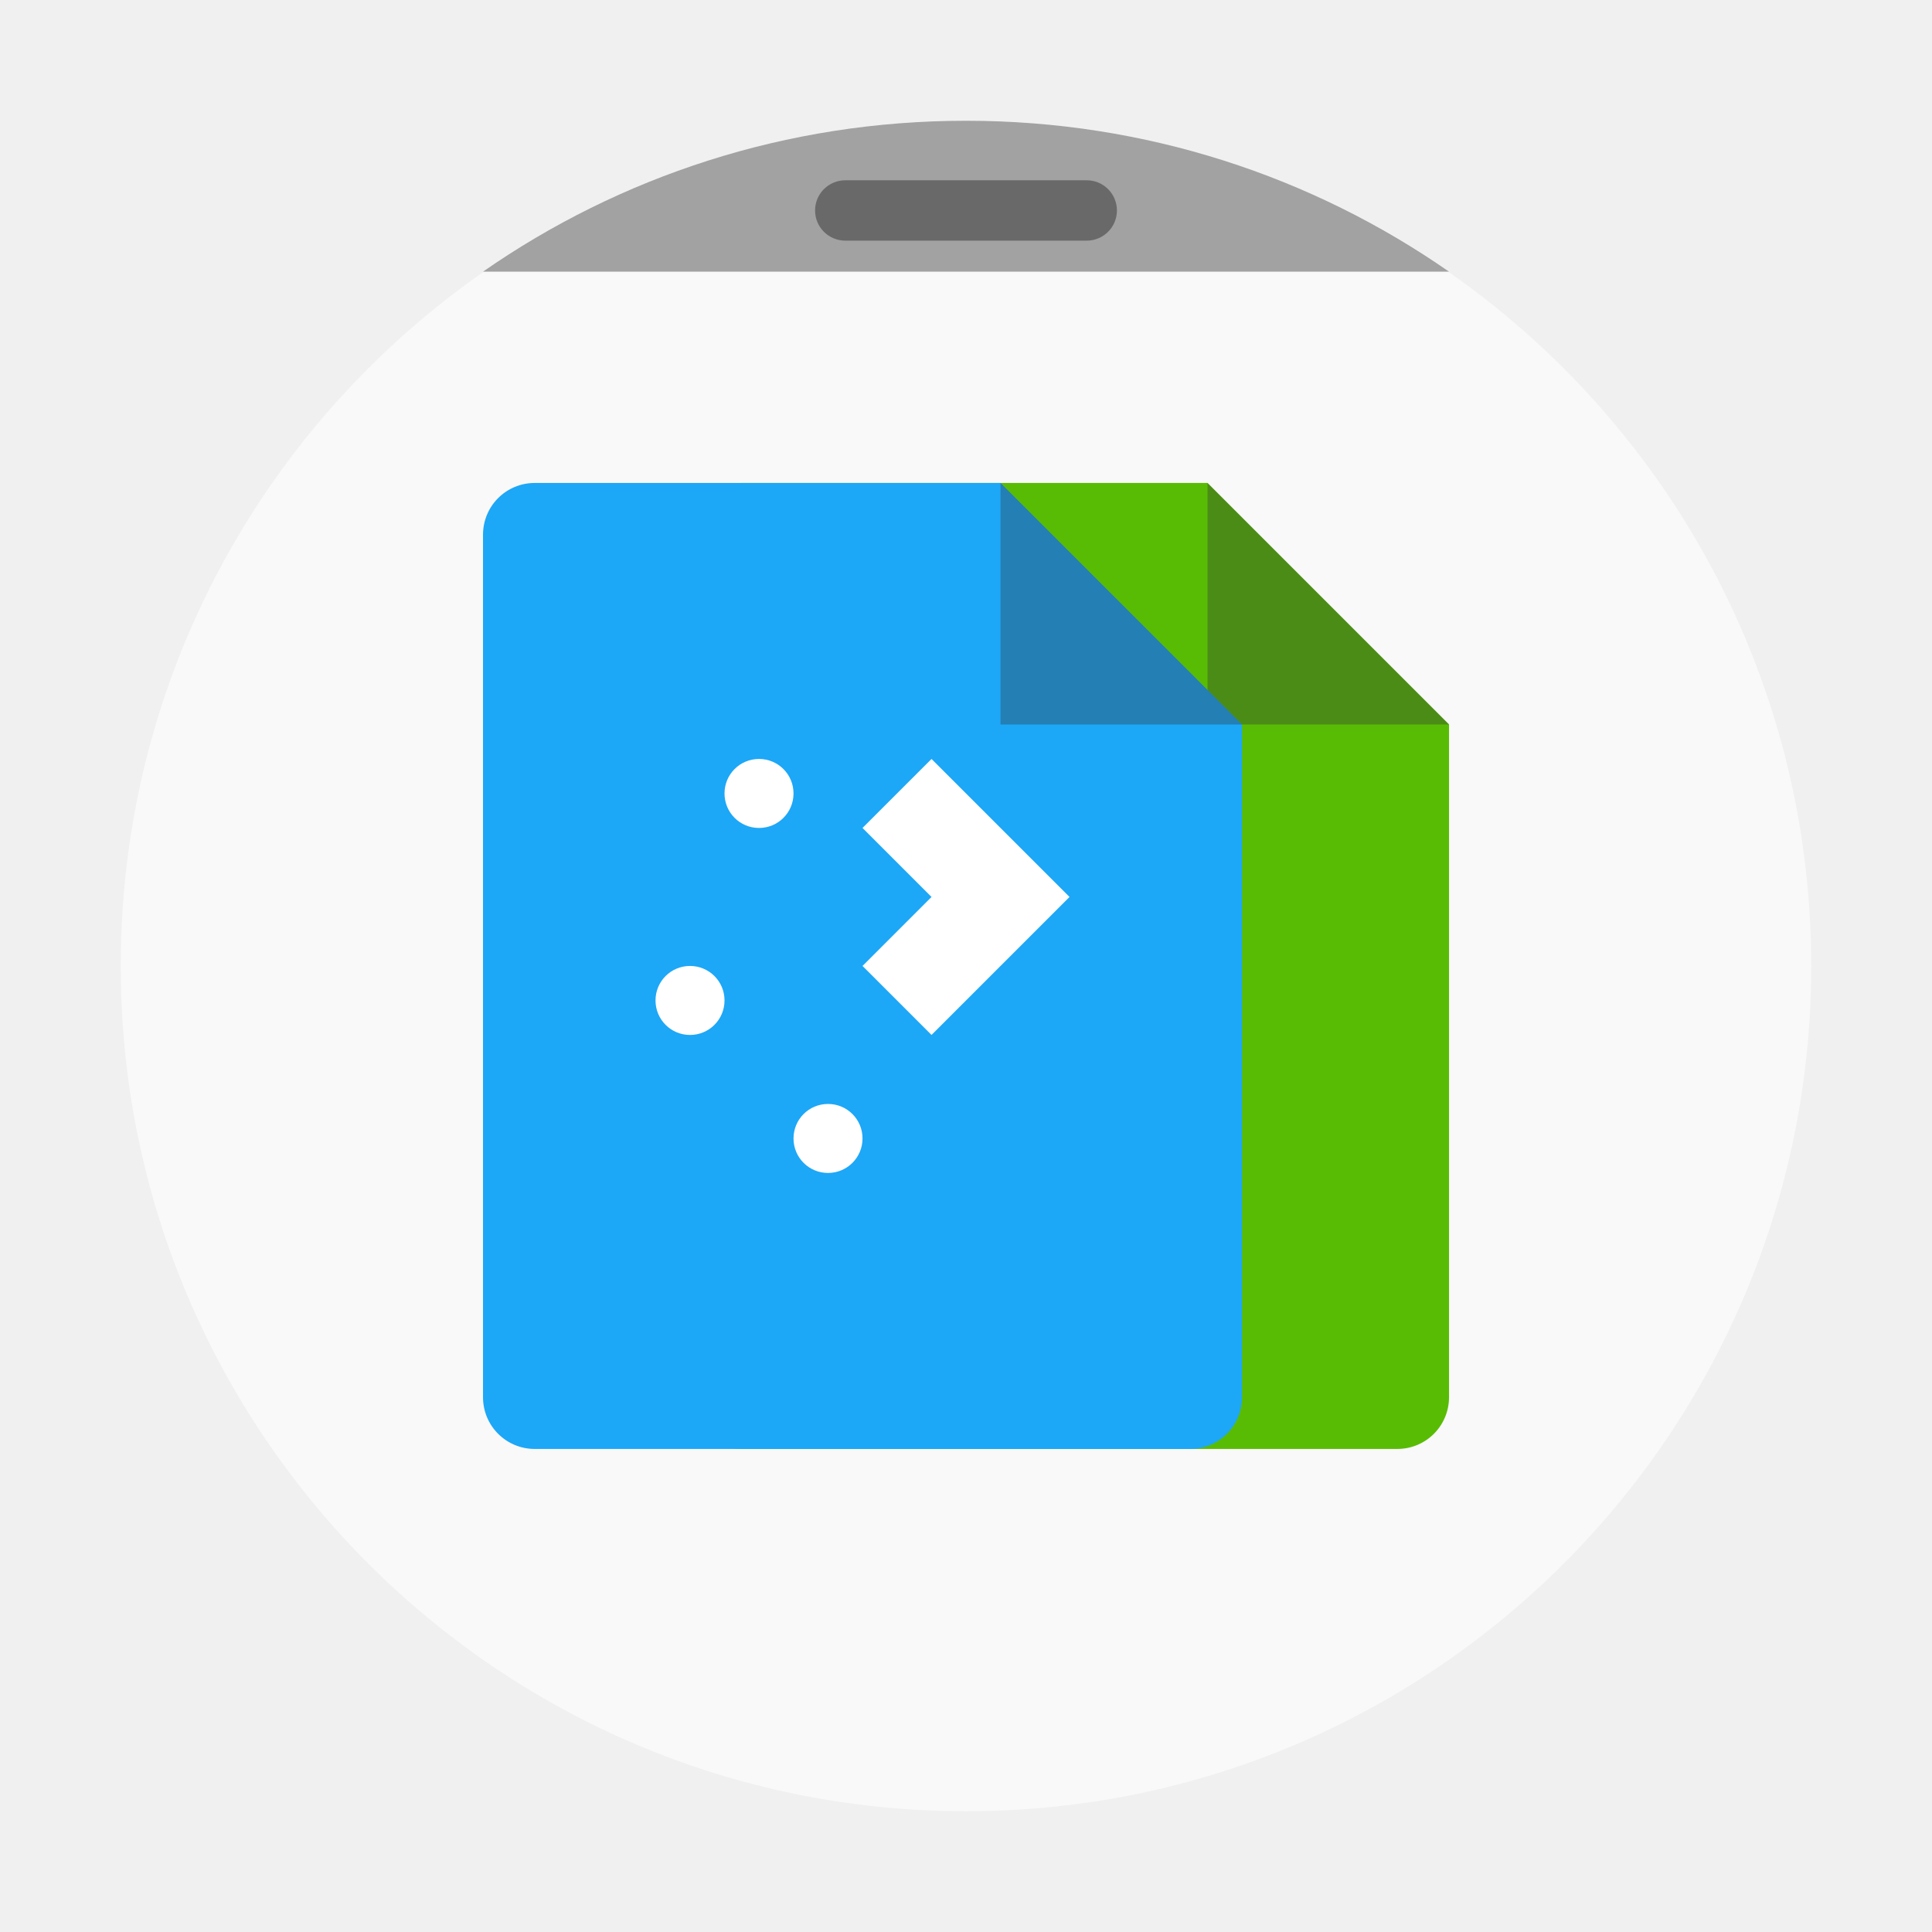
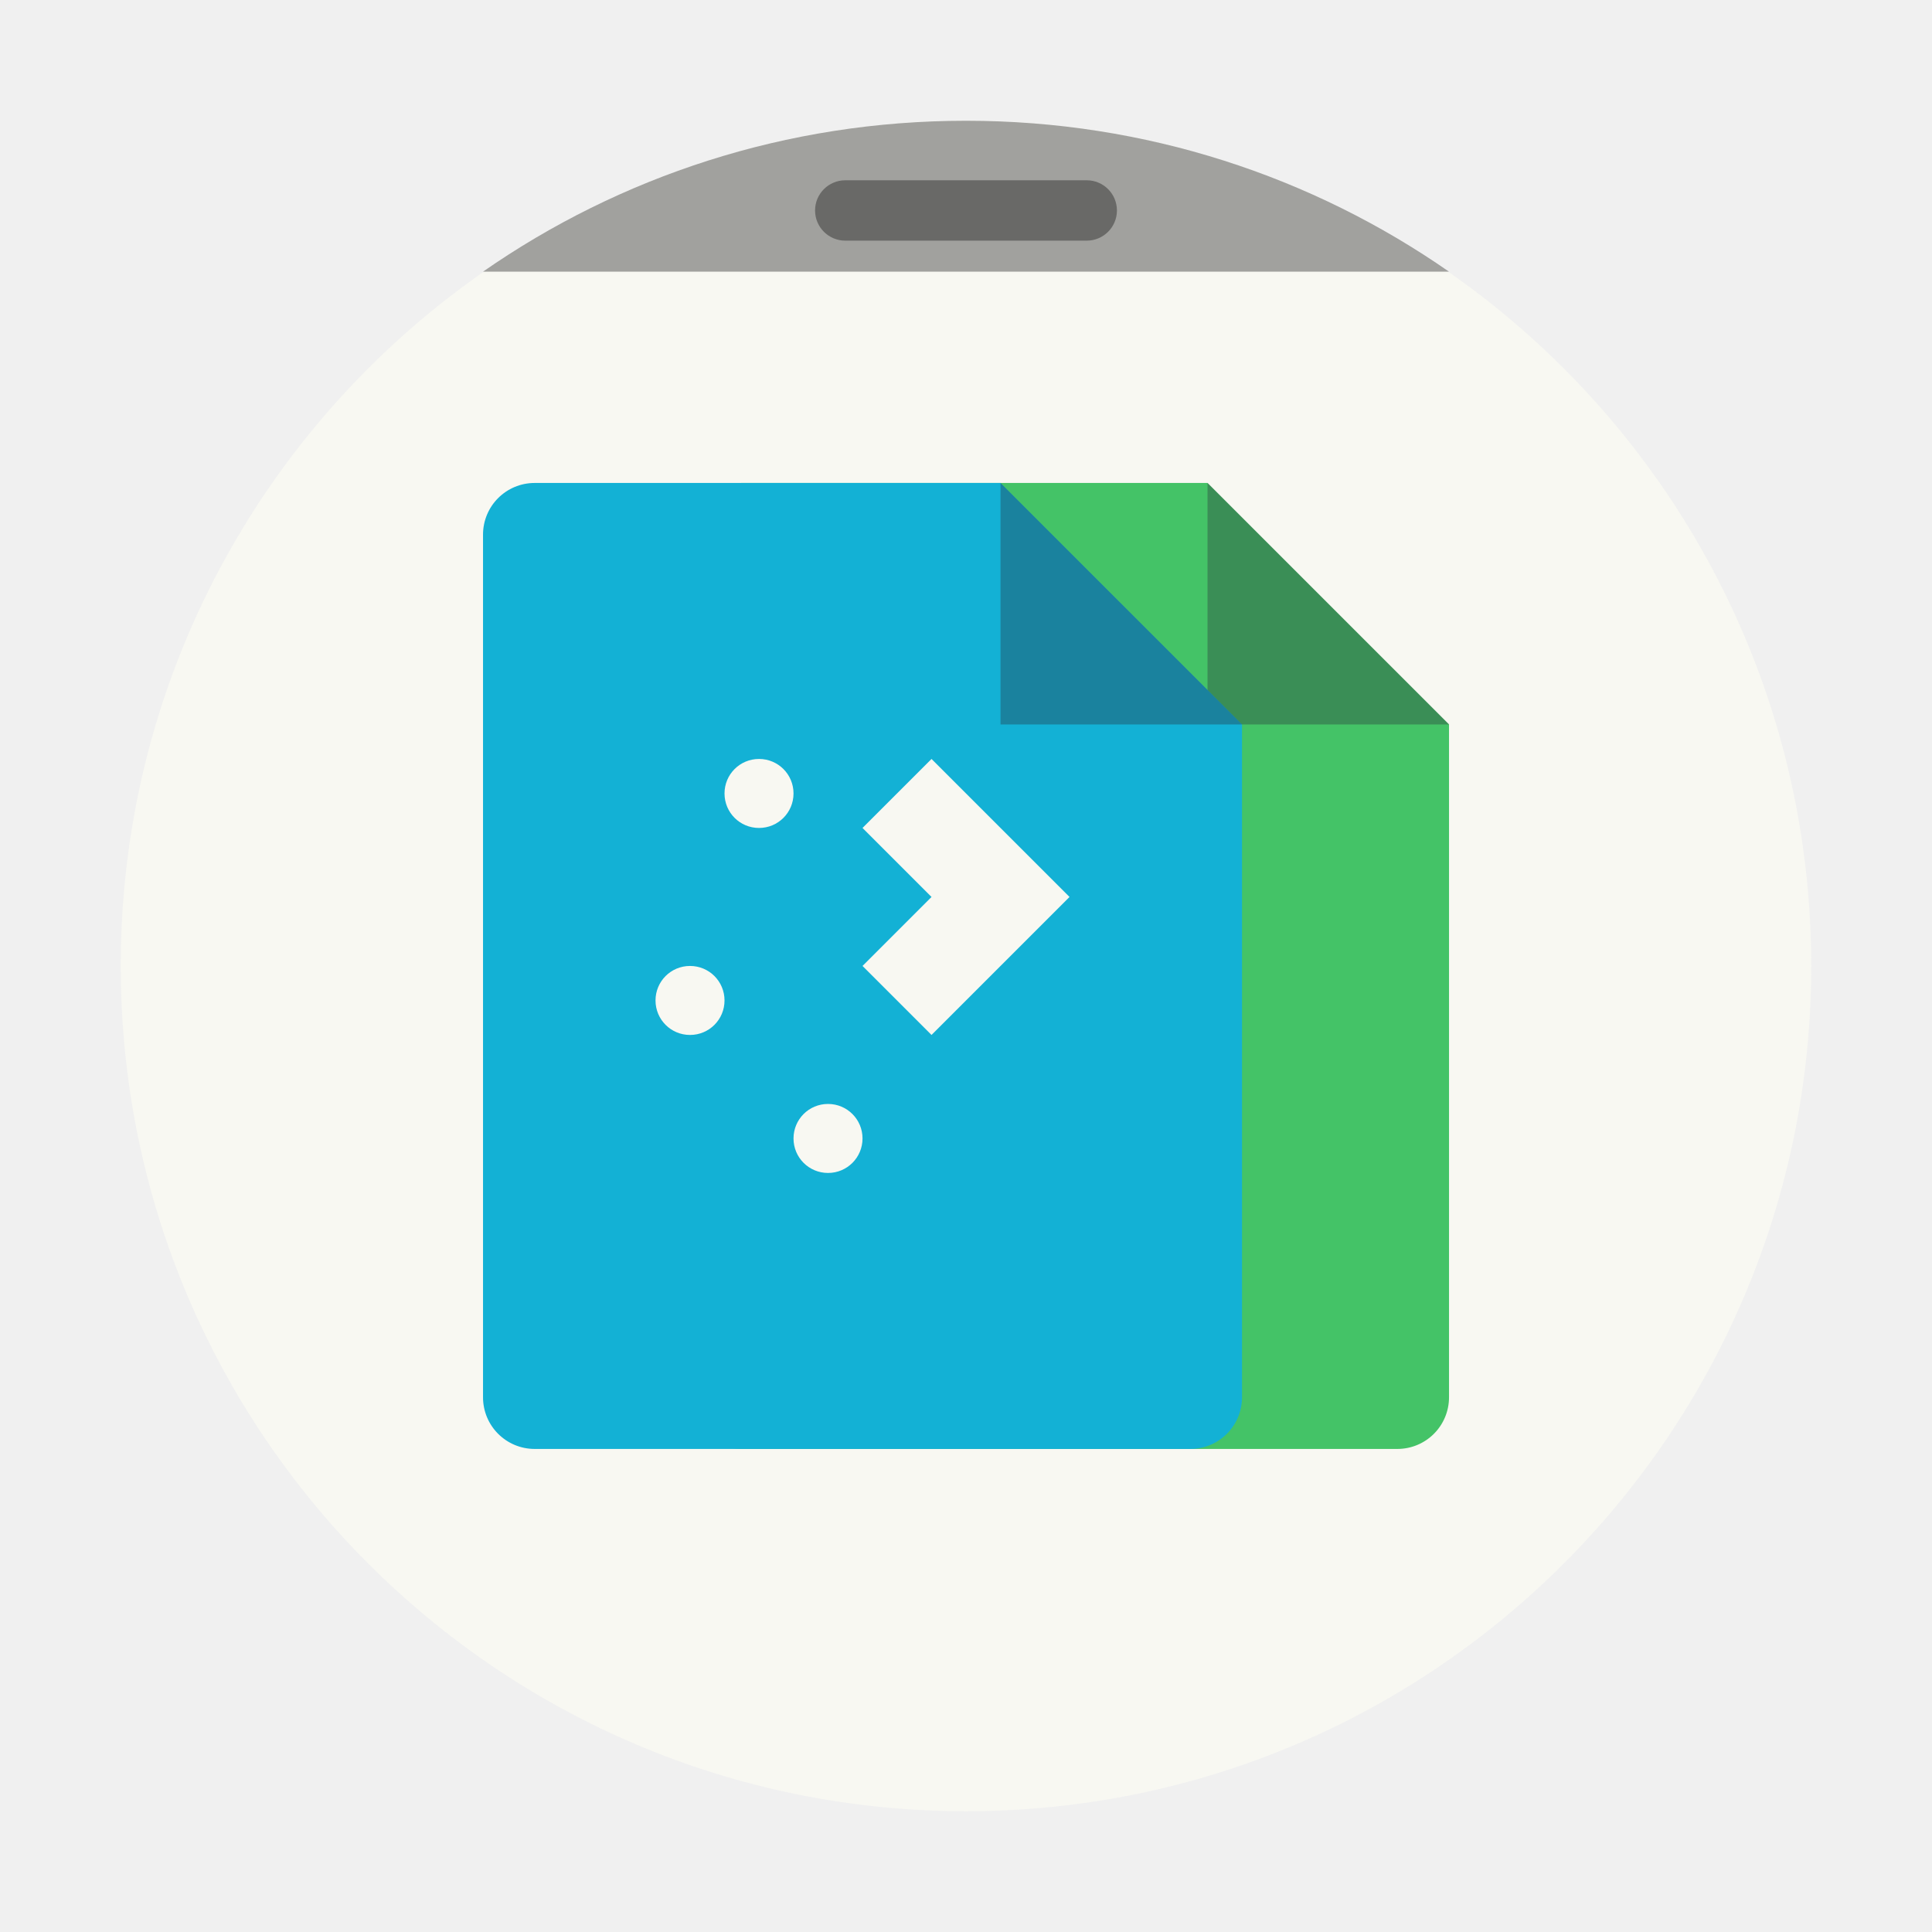
- <svg xmlns="http://www.w3.org/2000/svg" width="64" height="64" version="1.1">
-   <rect x="4" y="4" width="55.999" height="55.999" ry="28" fill="#f9f9f9" stroke-width="3.92" style="paint-order:stroke markers fill" />
-   <path d="m32 4c-5.96 0-11.47 1.849-16 5h32c-4.53-3.151-10.04-5-16-5z" opacity=".35" stroke-width="6.809" style="paint-order:stroke markers fill" />
-   <rect x="27" y="5.972" width="10" height="2" ry="1.002" opacity=".35" stroke-width="3.78" style="paint-order:stroke markers fill" />
-   <g transform="matrix(.57143 0 0 .57142 -206.04 -262.74)">
-     <path d="m403.57 487.8c-1.662 0-3 1.338-3 3v50c0 1.662 1.338 3 3 3h38c1.662 0 3-1.338 3-3v-39l-14-14z" fill="#59bc04" />
-     <path d="m444.57 501.8-14-14v14z" fill="#313437" fill-rule="evenodd" opacity=".35" />
-     <path d="m391.57 487.8c-1.662 0-3 1.338-3 3v50c0 1.662 1.338 3 3 3h38c1.662 0 3-1.338 3-3v-39l-14-14z" fill="#1da7f7" />
-     <path d="m432.57 501.8-14-14v14z" fill="#313437" fill-rule="evenodd" opacity=".35" />
-     <path d="m404.57 503.8c-1.108 0-2 0.892-2 2s0.892 2 2 2 2-0.892 2-2-0.892-2-2-2zm10 0-4 4 4 4-4 4 4 4 8-8-4-4zm-14 12c-1.108 0-2 0.892-2 2s0.892 2 2 2 2-0.892 2-2-0.892-2-2-2zm8 8c-1.108 0-2 0.892-2 2s0.892 2 2 2 2-0.892 2-2-0.892-2-2-2z" fill="#fff" />
+ <svg xmlns="http://www.w3.org/2000/svg" width="64" height="64" version="1.1" id="svg20">
+   <defs id="defs24" />
+   <rect x="4" y="4" width="55.999" height="55.999" ry="28" fill="#f8f8f2" stroke-width="3.92" style="paint-order:stroke markers fill" id="rect2" />
+   <path d="m32 4c-5.96 0-11.47 1.849-16 5h32c-4.53-3.151-10.04-5-16-5z" opacity=".35" stroke-width="6.809" style="paint-order:stroke markers fill" id="path4" />
+   <rect x="27" y="5.972" width="10" height="2" ry="1.002" opacity=".35" stroke-width="3.78" style="paint-order:stroke markers fill" id="rect6" />
+   <g transform="matrix(.57143 0 0 .57142 -206.04 -262.74)" id="g18">
+     <path d="m403.57 487.8c-1.662 0-3 1.338-3 3v50c0 1.662 1.338 3 3 3h38c1.662 0 3-1.338 3-3v-39l-14-14z" fill="#59bc04" id="path8" style="fill:#44c367" />
+     <path d="m444.57 501.8-14-14v14z" fill="#313437" fill-rule="evenodd" opacity=".35" id="path10" style="fill:#282a36" />
+     <path d="m391.57 487.8c-1.662 0-3 1.338-3 3v50c0 1.662 1.338 3 3 3h38c1.662 0 3-1.338 3-3v-39l-14-14z" fill="#1da7f7" id="path12" style="fill:#13b1d5" />
+     <path d="m432.57 501.8-14-14v14z" fill="#313437" fill-rule="evenodd" opacity=".35" id="path14" style="fill:#282a36" />
+     <path d="m404.57 503.8c-1.108 0-2 0.892-2 2s0.892 2 2 2 2-0.892 2-2-0.892-2-2-2zm10 0-4 4 4 4-4 4 4 4 8-8-4-4zm-14 12c-1.108 0-2 0.892-2 2s0.892 2 2 2 2-0.892 2-2-0.892-2-2-2zm8 8c-1.108 0-2 0.892-2 2s0.892 2 2 2 2-0.892 2-2-0.892-2-2-2z" fill="#f8f8f2" id="path16" />
  </g>
</svg>
